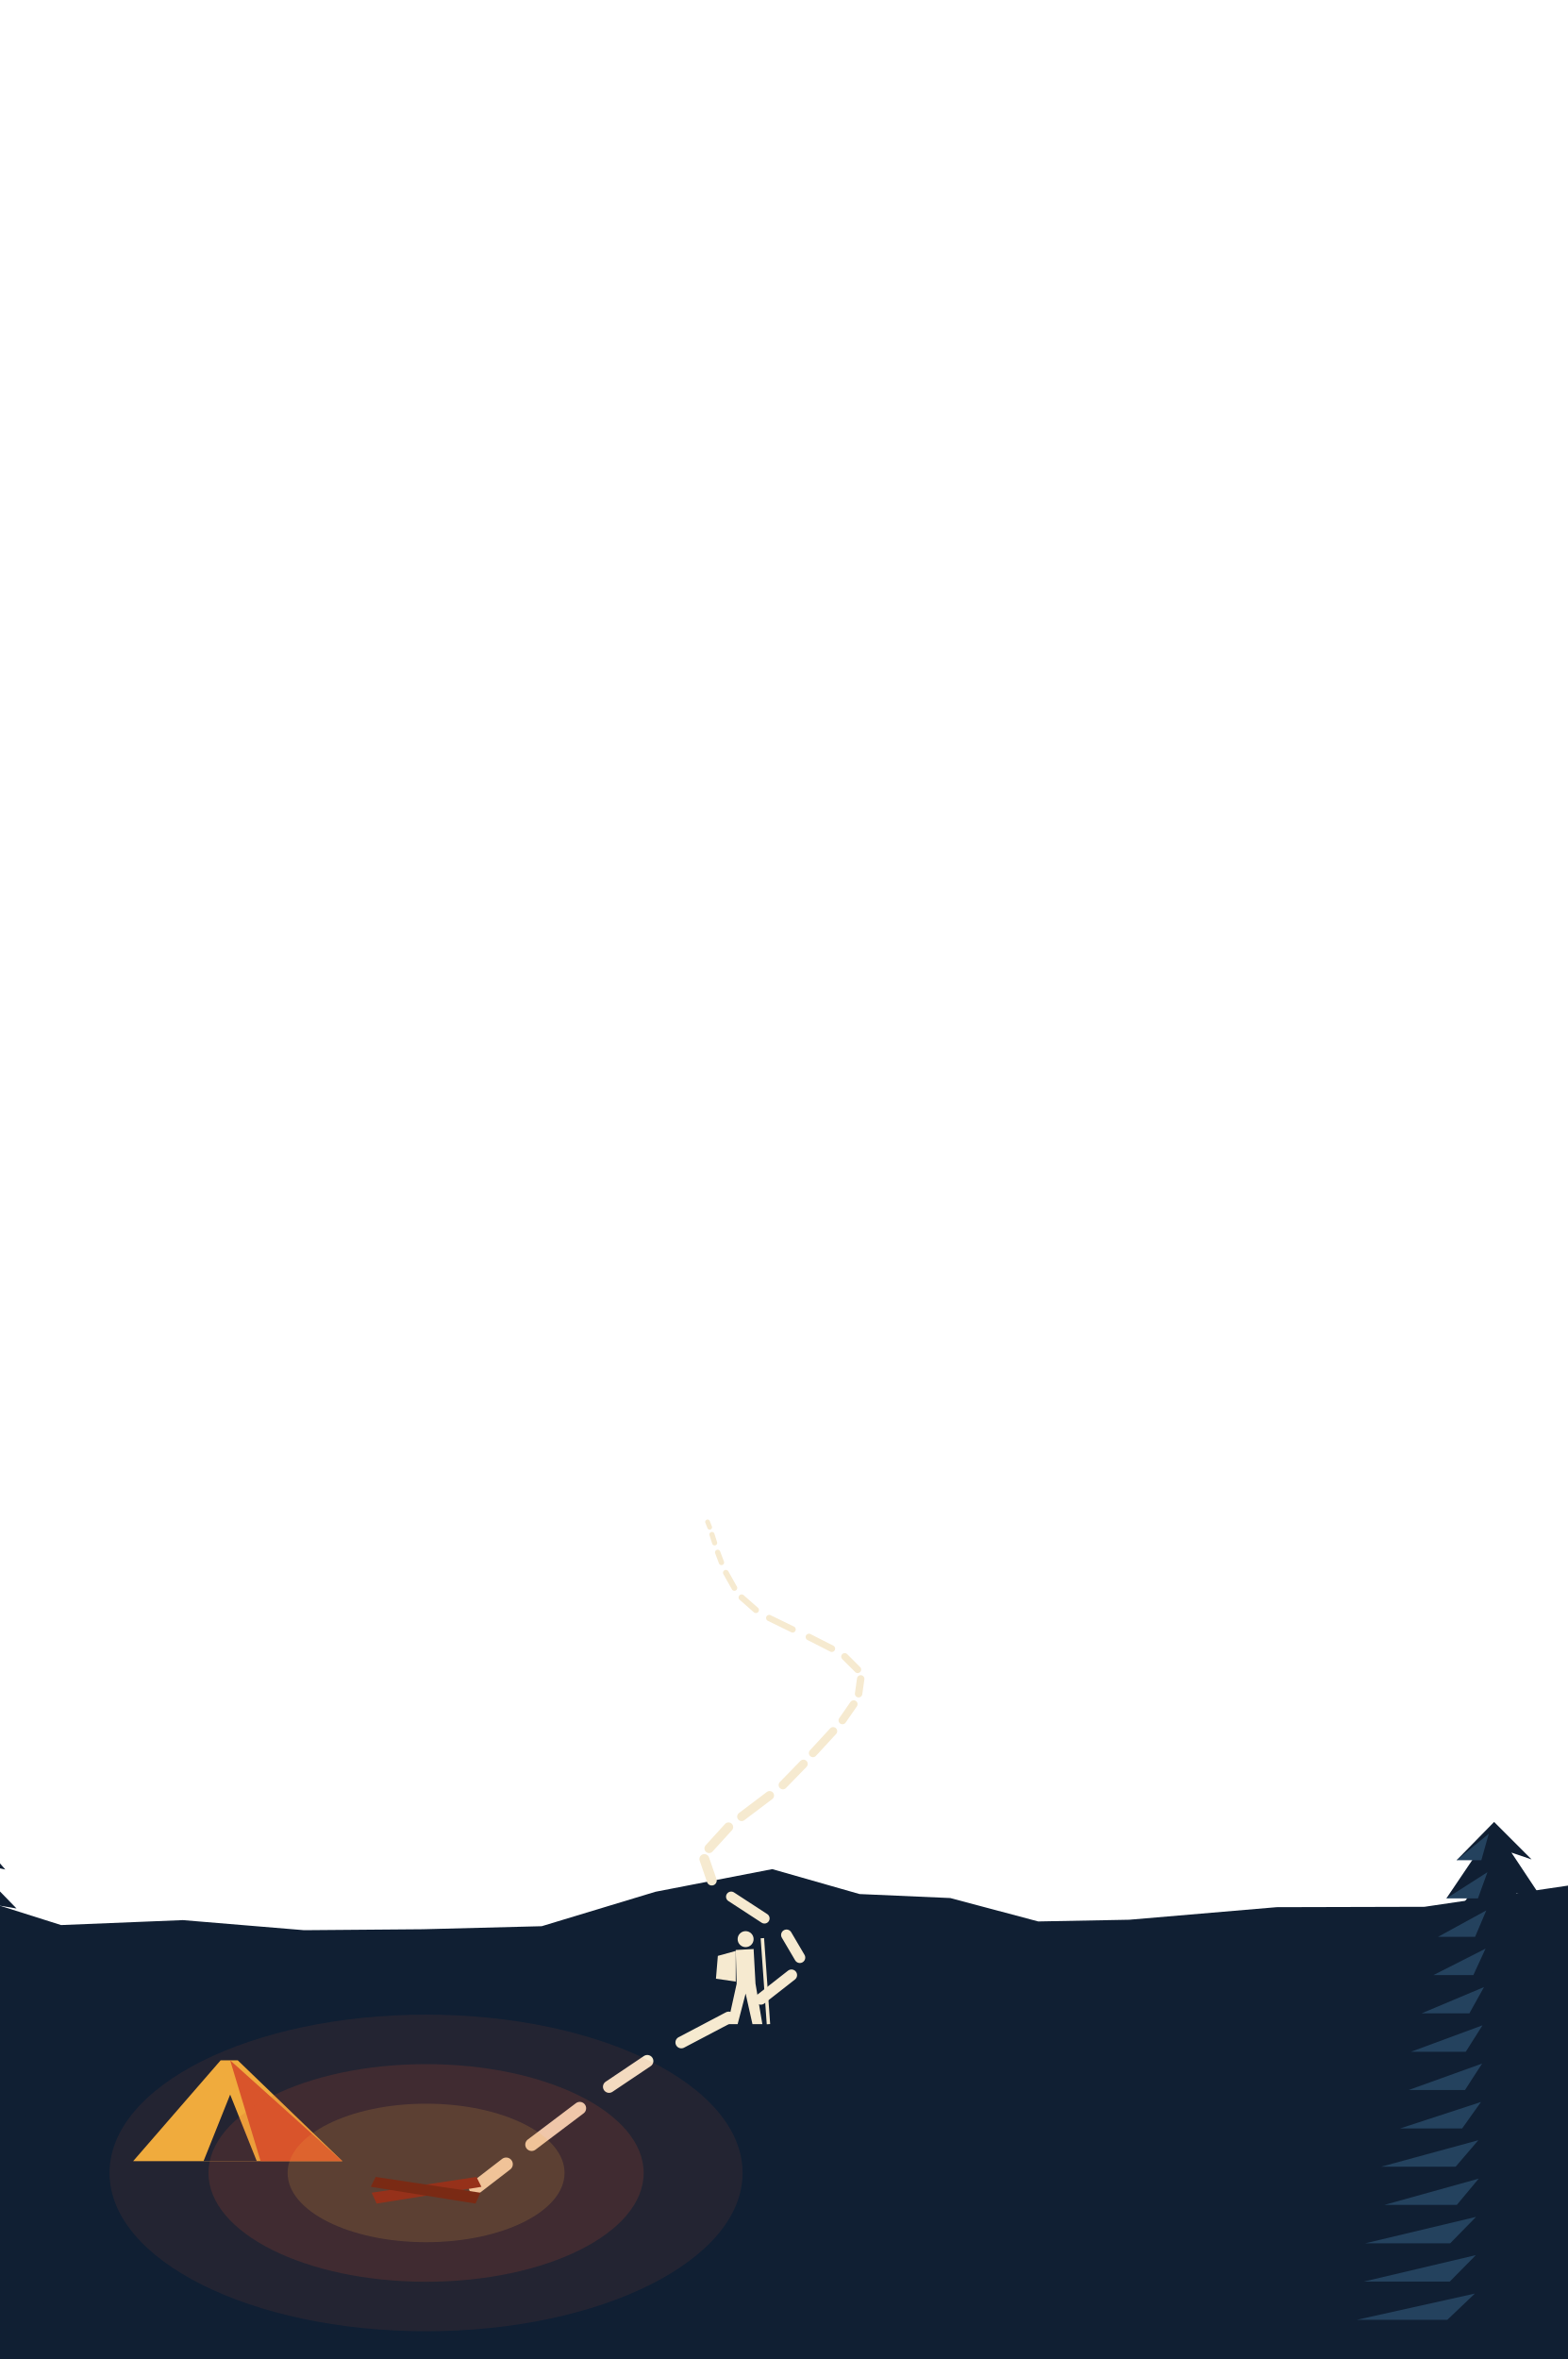
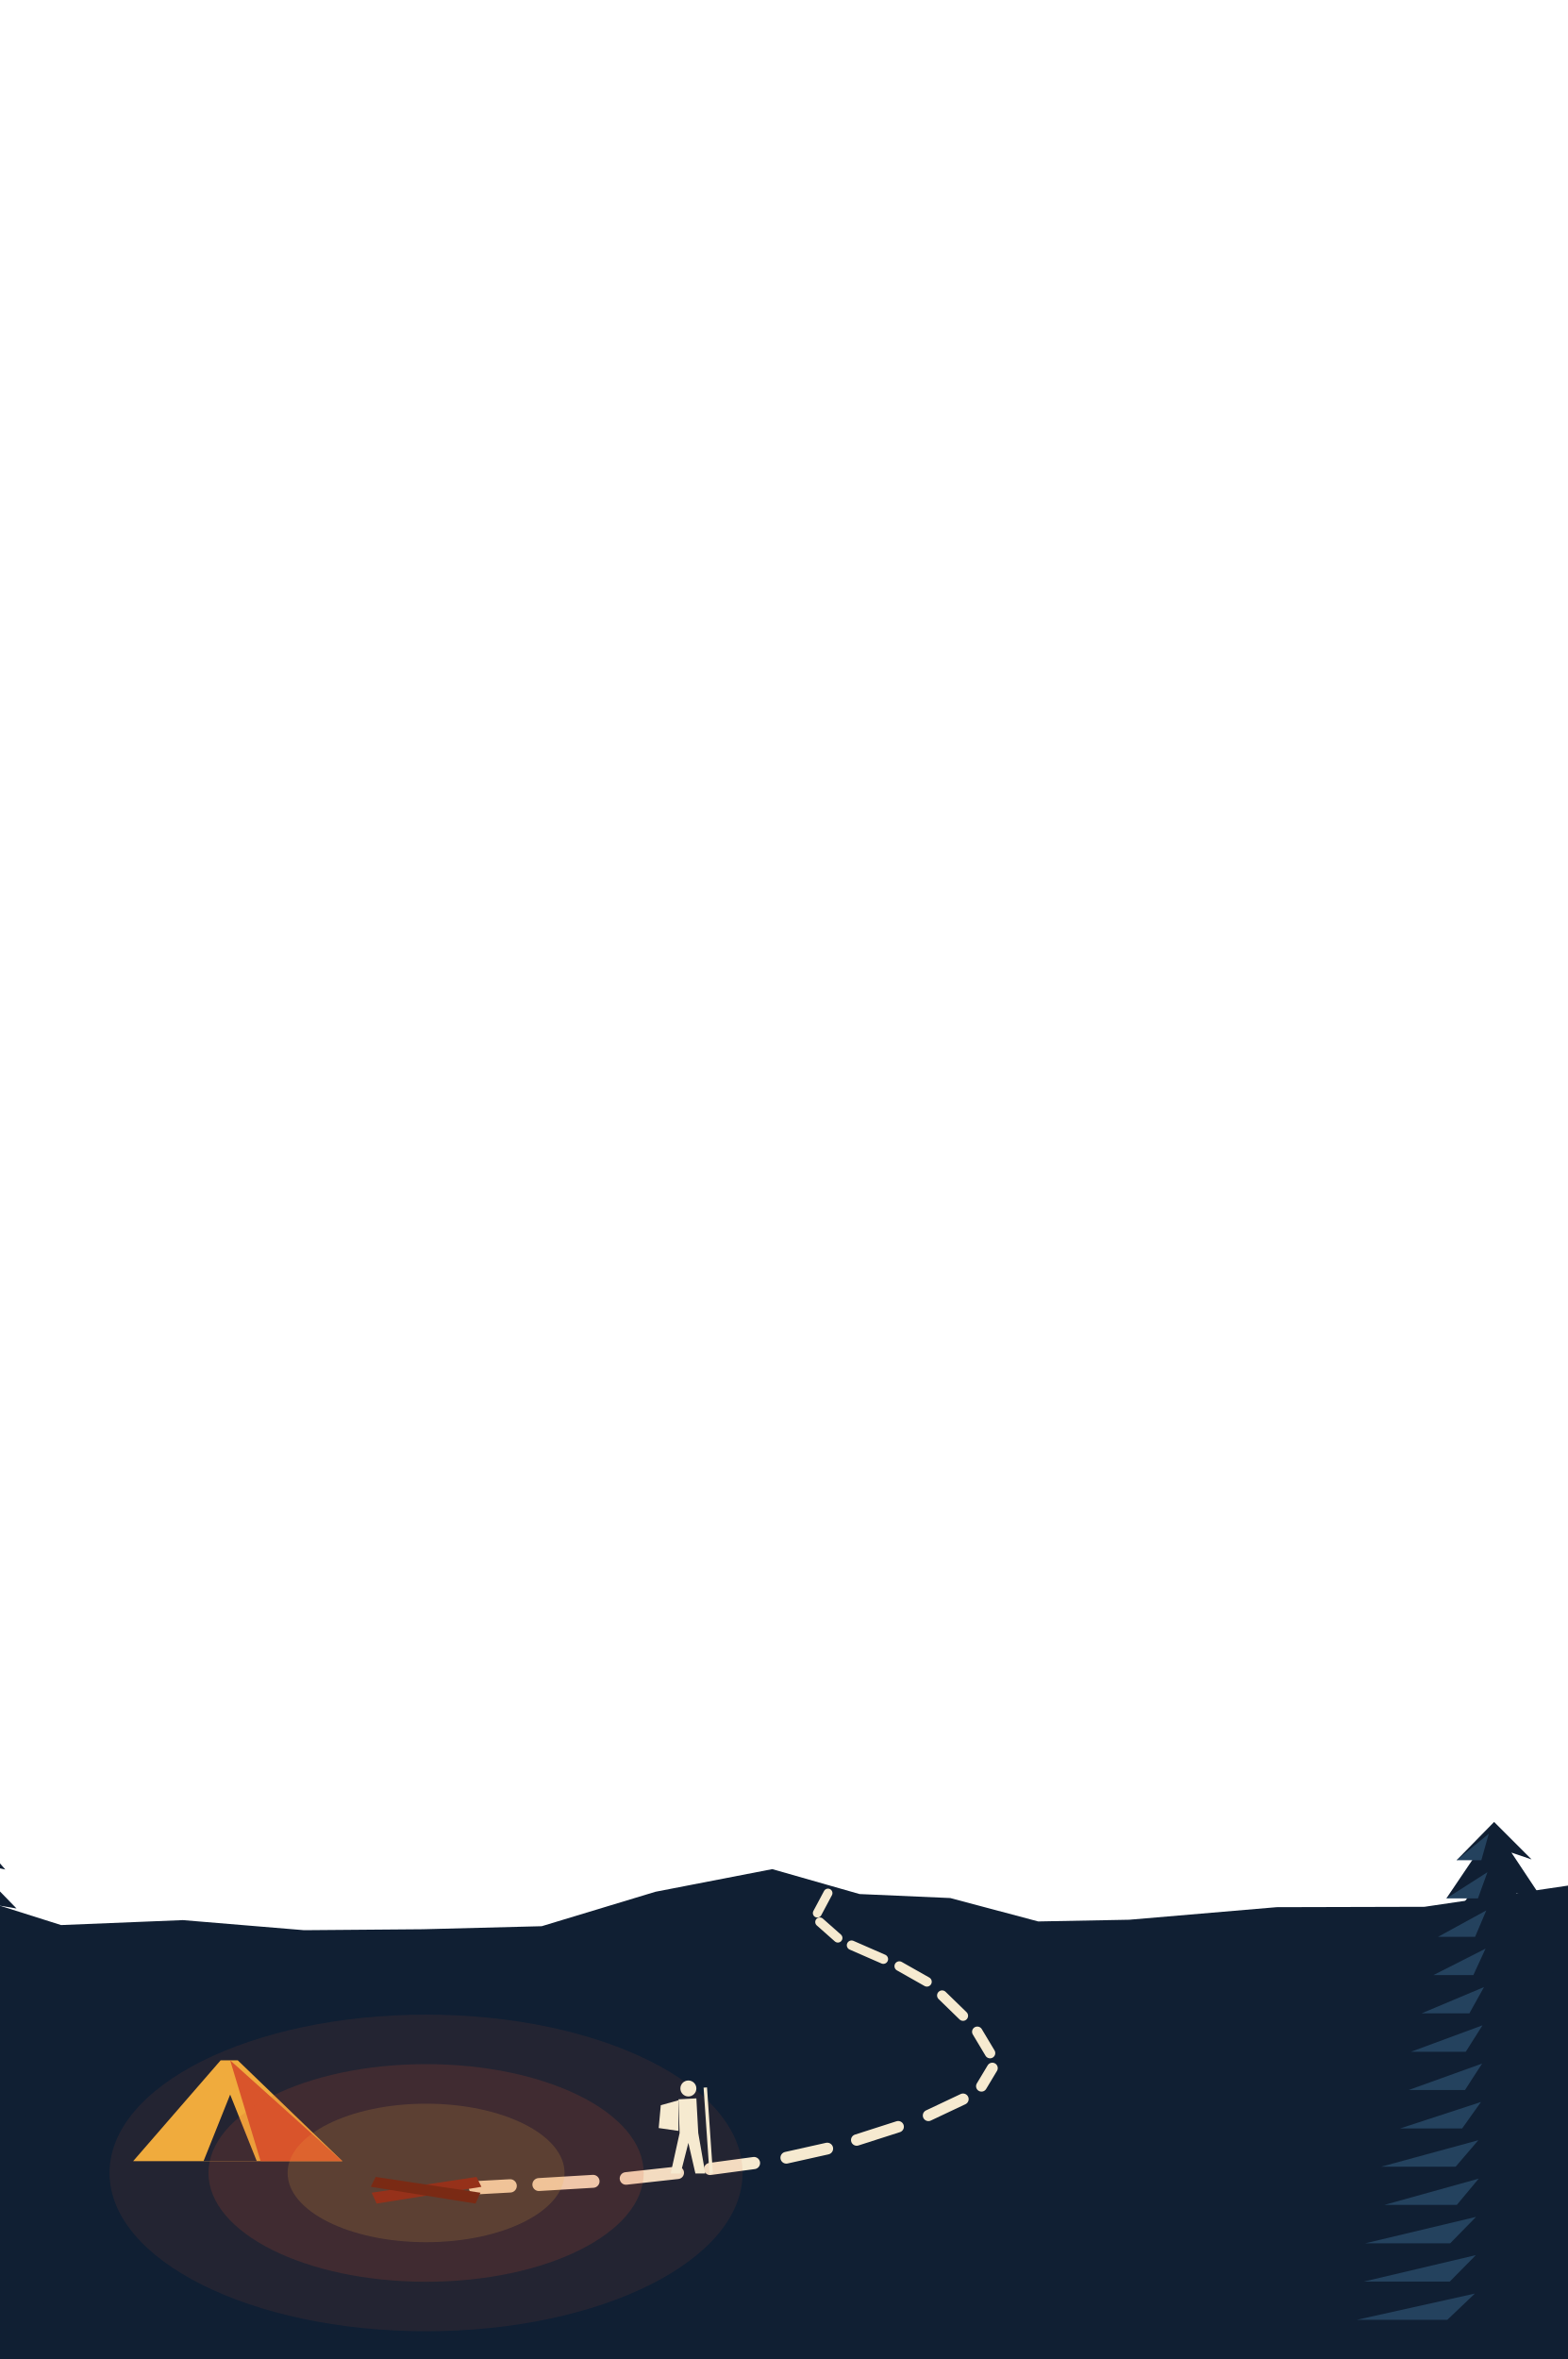
<svg xmlns="http://www.w3.org/2000/svg" viewBox="0 0 824 1240" width="824" height="1240">
  <path d="M-91.5 979.2L-28.9 992.6L32.1 1011.9L96.1 1009.3L159.9 1014.6L222.3 1014.1L284.8 1012.5L344.6 994.4L406 982.5L451.9 995.6L499.6 997.7L545.8 1010L593.7 1009.1L671.2 1002.5L748.9 1002.3L826.1 990.9L904.1 993.5L884 1280L-60 1280Z" fill="#101f33" />
-   <path d="M250 1150L266.1 1137.6" stroke="#f6ead0" stroke-width="7" stroke-linecap="round" />
-   <path d="M279.5 1127.3L304.8 1108.2" stroke="#f6ead0" stroke-width="6.7" stroke-linecap="round" />
-   <path d="M320.2 1096.9L340.3 1083.4" stroke="#f6ead0" stroke-width="6.4" stroke-linecap="round" />
-   <path d="M358.2 1073.6L383.1 1060.5" stroke="#f6ead0" stroke-width="6.2" stroke-linecap="round" />
-   <path d="M400 1050.8L416.1 1038.2" stroke="#f6ead0" stroke-width="5.9" stroke-linecap="round" />
-   <path d="M420.5 1029L413.5 1017.1" stroke="#f6ead0" stroke-width="5.7" stroke-linecap="round" />
-   <path d="M401.9 1008.4L384.4 997" stroke="#f6ead0" stroke-width="5.4" stroke-linecap="round" />
-   <path d="M374.2 988.5L370.3 977.2" stroke="#f6ead0" stroke-width="5.2" stroke-linecap="round" />
-   <path d="M372.8 971.6L383 960.4" stroke="#f6ead0" stroke-width="4.9" stroke-linecap="round" />
-   <path d="M389.9 954.9L404.6 943.8" stroke="#f6ead0" stroke-width="4.7" stroke-linecap="round" />
-   <path d="M411.6 938.3L422.4 927.2" stroke="#f6ead0" stroke-width="4.5" stroke-linecap="round" />
-   <path d="M427.4 921.5L438 910" stroke="#f6ead0" stroke-width="4.3" stroke-linecap="round" />
-   <path d="M442.9 904.3L448.8 895.8" stroke="#f6ead0" stroke-width="4.1" stroke-linecap="round" />
-   <path d="M451.4 890.3L452.5 882.5" stroke="#f6ead0" stroke-width="3.9" stroke-linecap="round" />
-   <path d="M450.9 877.6L444.1 870.8" stroke="#f6ead0" stroke-width="3.7" stroke-linecap="round" />
-   <path d="M437.3 866.6L425.3 860.5" stroke="#f6ead0" stroke-width="3.5" stroke-linecap="round" />
-   <path d="M416.7 856.5L404.4 850.5" stroke="#f6ead0" stroke-width="3.3" stroke-linecap="round" />
-   <path d="M397.4 846.3L389.9 839.7" stroke="#f6ead0" stroke-width="3.2" stroke-linecap="round" />
-   <path d="M386.1 834.7L381.6 826.7" stroke="#f6ead0" stroke-width="3" stroke-linecap="round" />
-   <path d="M379.3 821.3L377.3 816" stroke="#f6ead0" stroke-width="2.8" stroke-linecap="round" />
-   <path d="M375.7 811L374.3 806.6" stroke="#f6ead0" stroke-width="2.7" stroke-linecap="round" />
-   <path d="M373.1 802.8L372 800" stroke="#f6ead0" stroke-width="2.5" stroke-linecap="round" />
+   <path d="M250 1150L268.2 1149" stroke="#f6ead0" stroke-width="7" stroke-linecap="round" />
+   <path d="M283.3 1148.3L311.8 1146.6" stroke="#f6ead0" stroke-width="6.8" stroke-linecap="round" />
+   <path d="M329.1 1145.1L356.3 1142.1" stroke="#f6ead0" stroke-width="6.6" stroke-linecap="round" />
+   <path d="M373.3 1140.1L396.4 1137" stroke="#f6ead0" stroke-width="6.4" stroke-linecap="round" />
+   <path d="M413.4 1134.2L434.9 1129.4" stroke="#f6ead0" stroke-width="6.2" stroke-linecap="round" />
+   <path d="M450.4 1124.9L472.2 1117.9" stroke="#f6ead0" stroke-width="6" stroke-linecap="round" />
+   <path d="M488.1 1112L506.3 1103.4" stroke="#f6ead0" stroke-width="5.9" stroke-linecap="round" />
+   <path d="M516 1096.6L521.7 1087.1" stroke="#f6ead0" stroke-width="5.7" stroke-linecap="round" />
+   <path d="M520.5 1079.2L513.8 1068" stroke="#f6ead0" stroke-width="5.5" stroke-linecap="round" />
+   <path d="M506.3 1059.6L495.3 1048.9" stroke="#f6ead0" stroke-width="5.3" stroke-linecap="round" />
+   <path d="M487.3 1041.7L472.8 1033.5" stroke="#f6ead0" stroke-width="5.1" stroke-linecap="round" />
+   <path d="M464.4 1029.8L447.7 1022.5" stroke="#f6ead0" stroke-width="5" stroke-linecap="round" />
+   <path d="M440.5 1018.7L431 1010.3" stroke="#f6ead0" stroke-width="4.8" stroke-linecap="round" />
+   <path d="M429.7 1005.6L435.3 995.1" stroke="#f6ead0" stroke-width="4.7" stroke-linecap="round" />
  <path d="M785.5 957.7L765.8 977.8L776.4 974.2L760.4 997.9L774 994.3L756 1018.1L771.9 1014.5L753.6 1038.2L770.8 1034.6L747.4 1058.3L768 1054.8L741.8 1078.5L765.4 1074.9L740.6 1098.6L764.8 1095L736.1 1118.8L762.8 1115.2L726.2 1138.9L758.2 1135.3L727.8 1159L759 1155.4L717.7 1179.2L754.3 1175.6L717 1199.3L754 1195.7L713.3 1219.4L857.7 1218.8L817 1196.7L854 1198.7L816.7 1176.1L853.3 1180.1L812 1155.9L843.2 1159.6L812.7 1135.6L844.7 1139.8L808.2 1114.9L834.9 1118.2L806.1 1094.2L830.4 1099.4L805.6 1075.4L829.1 1079.2L803 1054.1L823.6 1057.4L800.2 1033.8L817.4 1037.4L799 1014.3L815 1019L797 995L810.6 997.9L794.6 973.8L805.2 977.4Z" fill="#101f33" />
  <rect x="779.7" y="1213.6" width="11.6" height="37.8" fill="#101f33" />
  <path d="M765.8 977.8L782.7 963.9L778.8 977.8ZM760.4 997.9L782 984.1L777 997.9ZM756 1018.1L781.4 1004.2L775.5 1018.1ZM753.6 1038.2L781 1024.3L774.6 1038.2ZM747.4 1058.3L780.2 1044.5L772.5 1058.3ZM741.8 1078.5L779.4 1064.6L770.6 1078.5ZM740.6 1098.6L779.2 1084.7L770.2 1098.6ZM736.1 1118.8L778.6 1104.9L768.7 1118.8ZM726.2 1138.9L777.2 1125L765.3 1138.9ZM727.8 1159L777.4 1145.2L765.9 1159ZM717.7 1179.2L776 1165.3L762.4 1179.2ZM717 1199.3L775.9 1185.4L762.2 1199.3ZM713.3 1219.4L775.4 1205.6L760.9 1219.4Z" fill="#24425e" />
  <path d="M-30 921.8L-52.9 942.2L-40.5 938.5L-57.1 962.6L-42.4 959L-62.8 983L-45.1 979.4L-68.6 1003.4L-47.8 999.8L-70.8 1023.8L-48.7 1020.2L-72.9 1044.2L-49.7 1040.6L-78.5 1064.6L-52.3 1061L-83.2 1085L-54.4 1081.4L-87.5 1105.4L-56.5 1101.8L-94.8 1125.9L-59.8 1122.2L-98 1146.3L-61.3 1142.6L-106.7 1166.7L-65.3 1163L-108.8 1187.1L-66.3 1183.5L-111.4 1207.5L-67.4 1203.9L-121.9 1227.9L61.9 1227.2L7.4 1204.2L51.4 1207.5L6.3 1182.7L48.9 1186.2L5.3 1163L46.7 1167L1.3 1143.6L38 1146.5L-0.2 1121.9L34.8 1124.9L-3.5 1102.6L27.6 1104.7L-5.5 1082.1L23.2 1085.7L-7.7 1060.4L18.5 1065.1L-10.2 1041.5L12.9 1043.9L-11.2 1021L10.8 1024.4L-12.2 999.7L8.7 1003.2L-14.9 978.9L2.8 982.7L-17.5 959.5L-2.9 963.4L-19.5 938.8L-7.1 943.1Z" fill="#101f33" />
  <rect x="-36.8" y="1221.1" width="13.6" height="44.2" fill="#101f33" />
  <path d="M-52.9 942.2L-33.2 928.1L-37.8 942.2ZM-57.1 962.6L-33.8 948.5L-39.2 962.6ZM-62.8 983L-34.6 968.9L-41.1 983ZM-68.6 1003.4L-35.4 989.3L-43.1 1003.4ZM-70.8 1023.8L-35.7 1009.7L-43.9 1023.8ZM-72.9 1044.2L-36 1030.2L-44.6 1044.2ZM-78.5 1064.6L-36.8 1050.6L-46.5 1064.6ZM-83.2 1085L-37.4 1071L-48.1 1085ZM-87.5 1105.4L-38 1091.4L-49.6 1105.4ZM-94.8 1125.9L-39.1 1111.8L-52 1125.9ZM-98 1146.3L-39.5 1132.2L-53.1 1146.3ZM-106.7 1166.7L-40.7 1152.6L-56.1 1166.7ZM-108.8 1187.1L-41 1173L-56.8 1187.1ZM-111.4 1207.5L-41.4 1193.4L-57.7 1207.5ZM-121.9 1227.9L-42.8 1213.8L-61.2 1227.9Z" fill="#24425e" />
  <path d="M70 1136L116 1083L125 1083L180 1136Z" fill="#f3b53f" />
  <path d="M121 1083L180 1136L137 1136Z" fill="#d9542b" />
  <path d="M107 1136L121 1101L135 1136Z" fill="#101f33" />
  <ellipse cx="224" cy="1142.2" rx="166.4" ry="83.2" fill="#d9542b" opacity="0.1" />
  <ellipse cx="224" cy="1142.2" rx="114.4" ry="57.2" fill="#d9542b" opacity="0.16" />
  <ellipse cx="224" cy="1142.2" rx="72.8" ry="36.4" fill="#f3b53f" opacity="0.16" />
  <path d="M195.4 1152.6L250.5 1144.3L253.1 1149.5L198 1158.3Z" fill="#96311a" />
  <path d="M252.6 1152.6L197.5 1144.3L194.9 1149.5L250 1158.3Z" fill="#7a2a14" />
  <g fill="#f6ead0">
-     <circle cx="392" cy="1019.3" r="4.2" />
-     <path d="M386.8 1025L396.2 1024.5L397.2 1042.7L400.8 1064L395.6 1064L392 1047.9L387.8 1064L382.6 1064L387.3 1042.7Z" />
-     <path d="M386.8 1025.5L377.4 1028.1L376.4 1040.1L386.8 1041.6Z" />
+     <circle cx="361.9" cy="1097.8" r="4.2" />
+     <path d="M356.7 1103.5L366.1 1103L367.1 1121.2L370.8 1142.5L365.6 1142.5L361.9 1126.4L357.8 1142.5L352.6 1142.5L357.3 1121.2Z" />
+     <path d="M356.7 1104L347.4 1106.6L346.3 1118.6L356.7 1120.1Z" />
  </g>
-   <path d="M404 1064L400.8 1018.8" stroke="#f6ead0" stroke-width="1.8" />
+   <path d="M373.9 1142.5L370.8 1097.3" stroke="#f6ead0" stroke-width="1.8" />
</svg>
